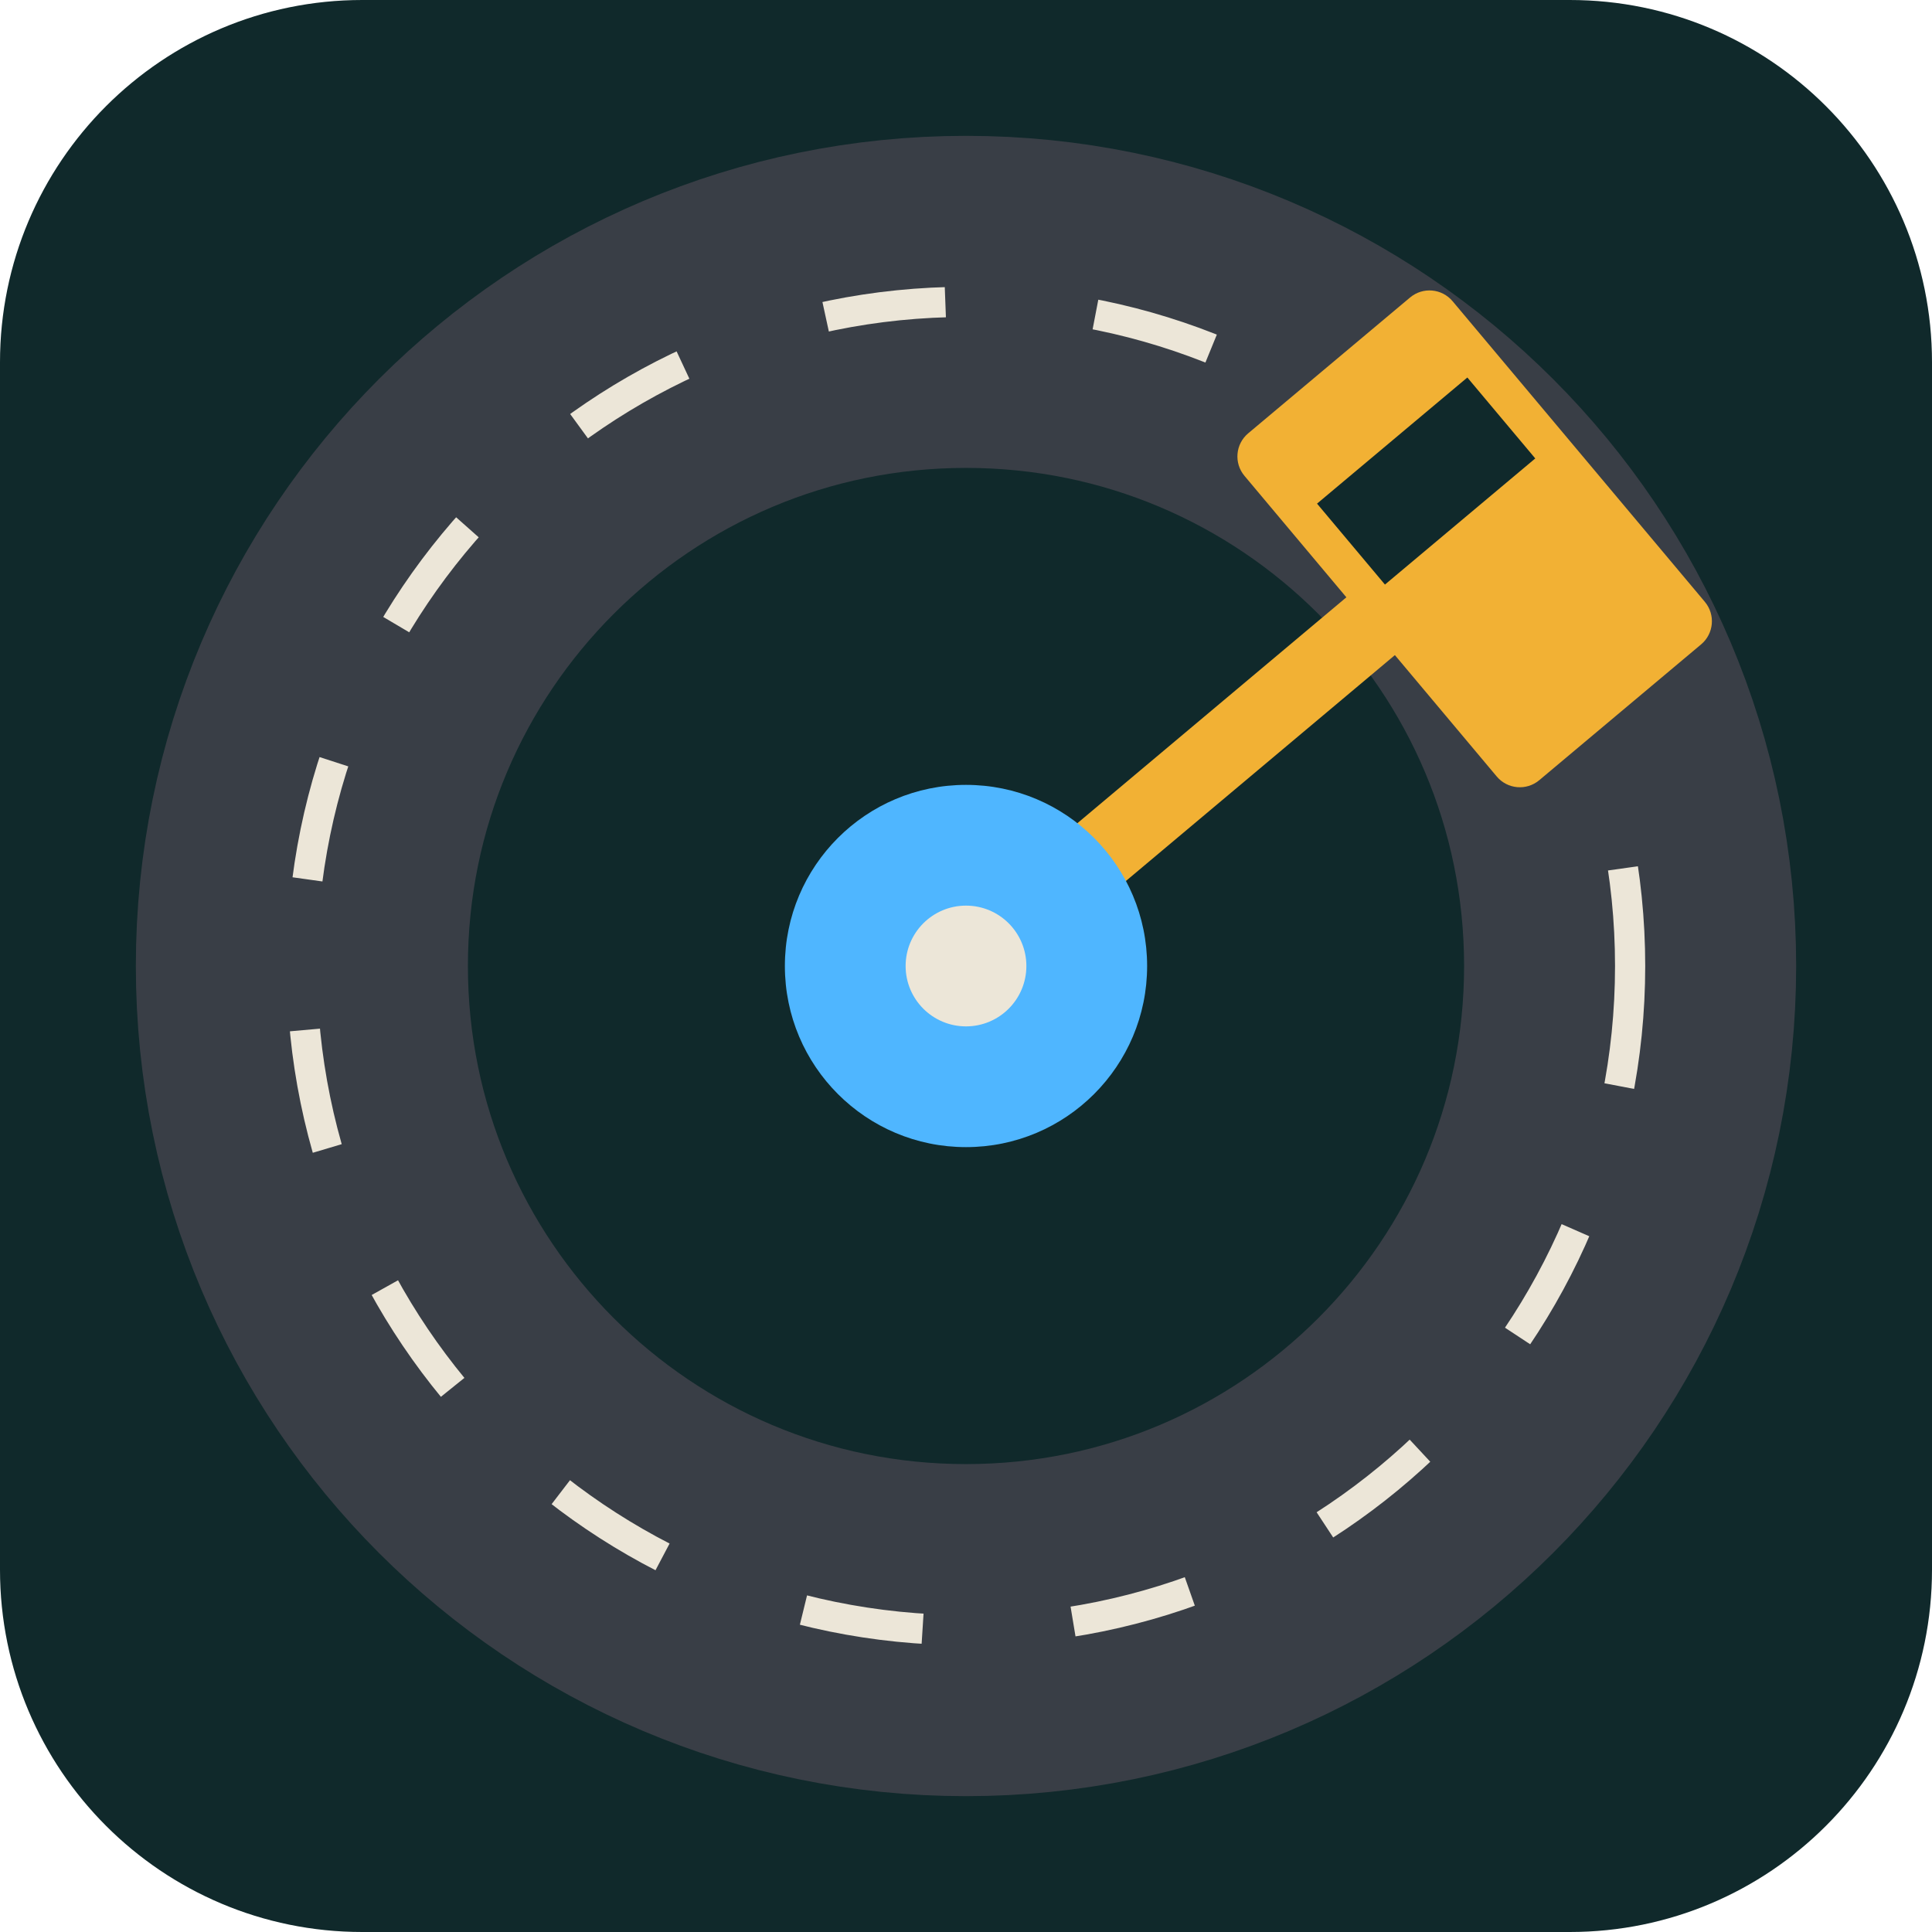
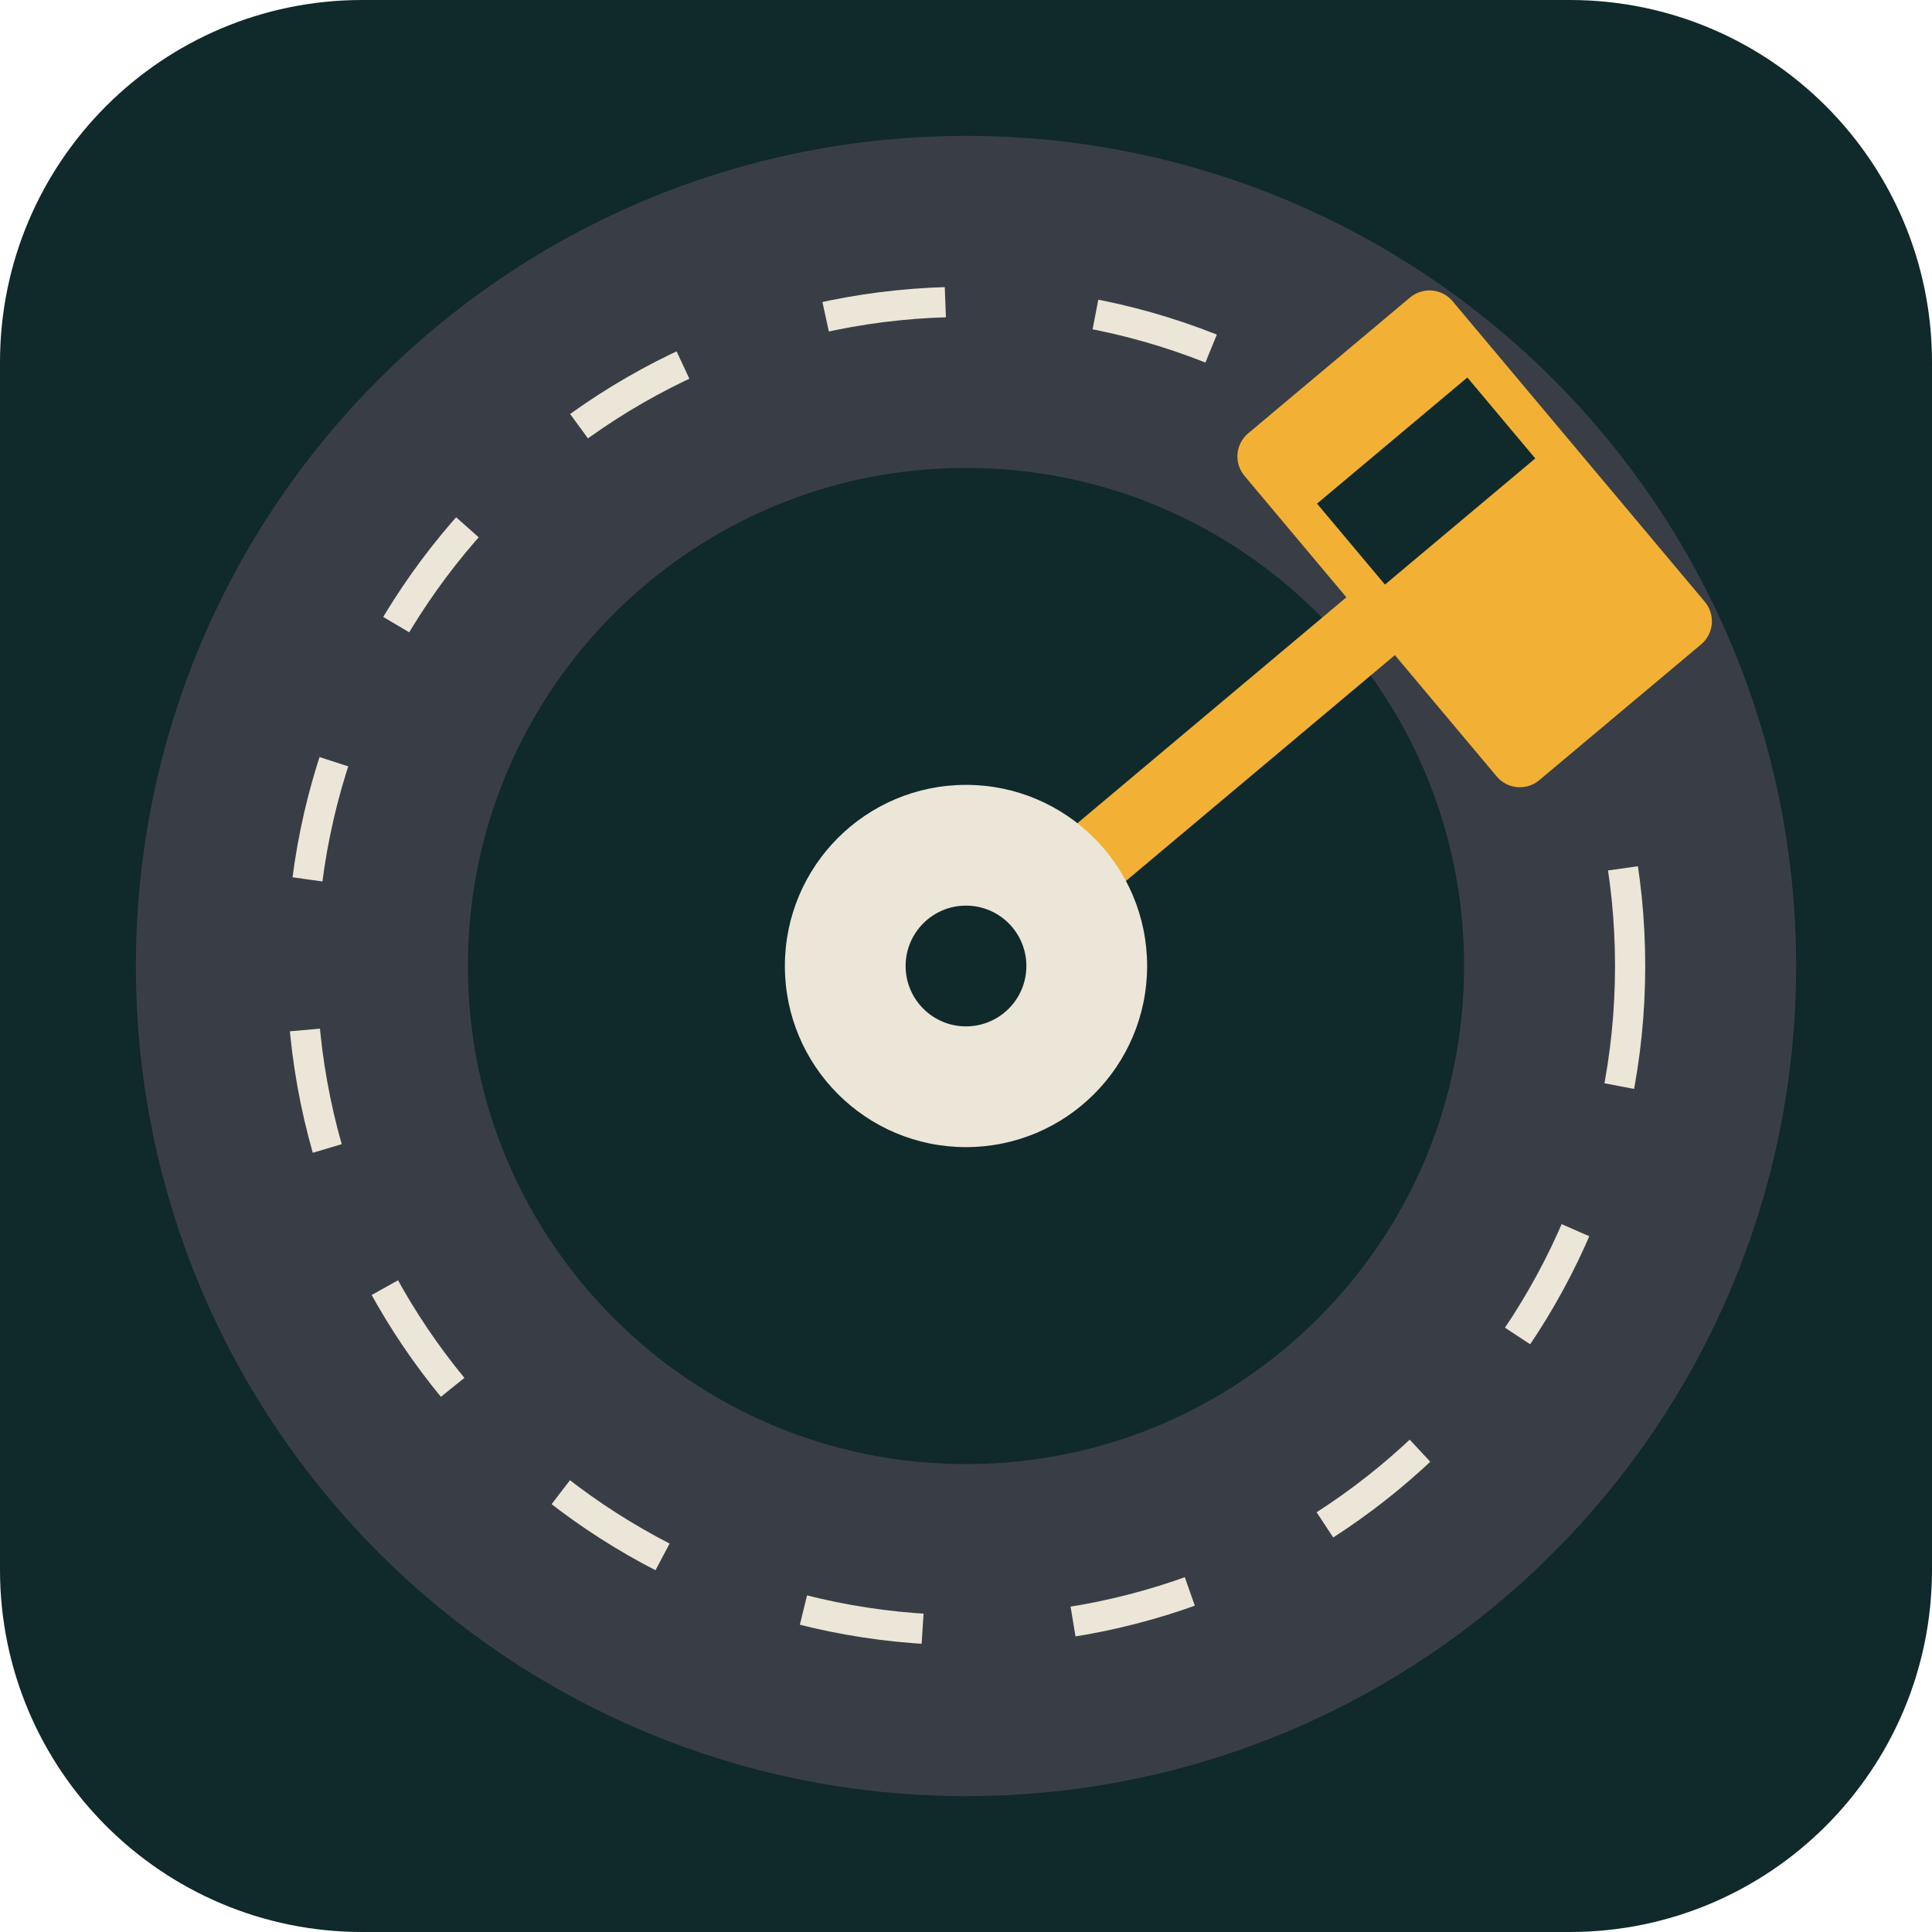
<svg xmlns="http://www.w3.org/2000/svg" width="128" height="128" viewBox="0 0 128 128">
  <rect width="128" height="128" rx="24" fill="#10292b" />
  <circle cx="64" cy="64" r="44" fill="none" stroke="#393e46" stroke-width="22" />
  <circle cx="64" cy="64" r="44" fill="none" stroke="#ece6d8" stroke-width="2" stroke-dasharray="8 10" />
  <line x1="64" y1="64" x2="97.7" y2="35.7" stroke="#f2b134" stroke-width="5" stroke-linecap="round" />
-   <circle cx="64" cy="64" r="12" fill="#4fb6ff" />
-   <circle cx="64" cy="64" r="4" fill="#ece6d8" />
+   <circle cx="64" cy="64" r="12" fill="#ece6d8" />
+   <circle cx="64" cy="64" r="4" fill="#10292b" />
  <g transform="translate(97.7 35.7) rotate(50)">
    <rect x="-15" y="-9" width="30" height="18" rx="2" fill="#f2b134" />
    <rect x="-8.5" y="-6.5" width="7" height="13" fill="#10292b" />
  </g>
</svg>
